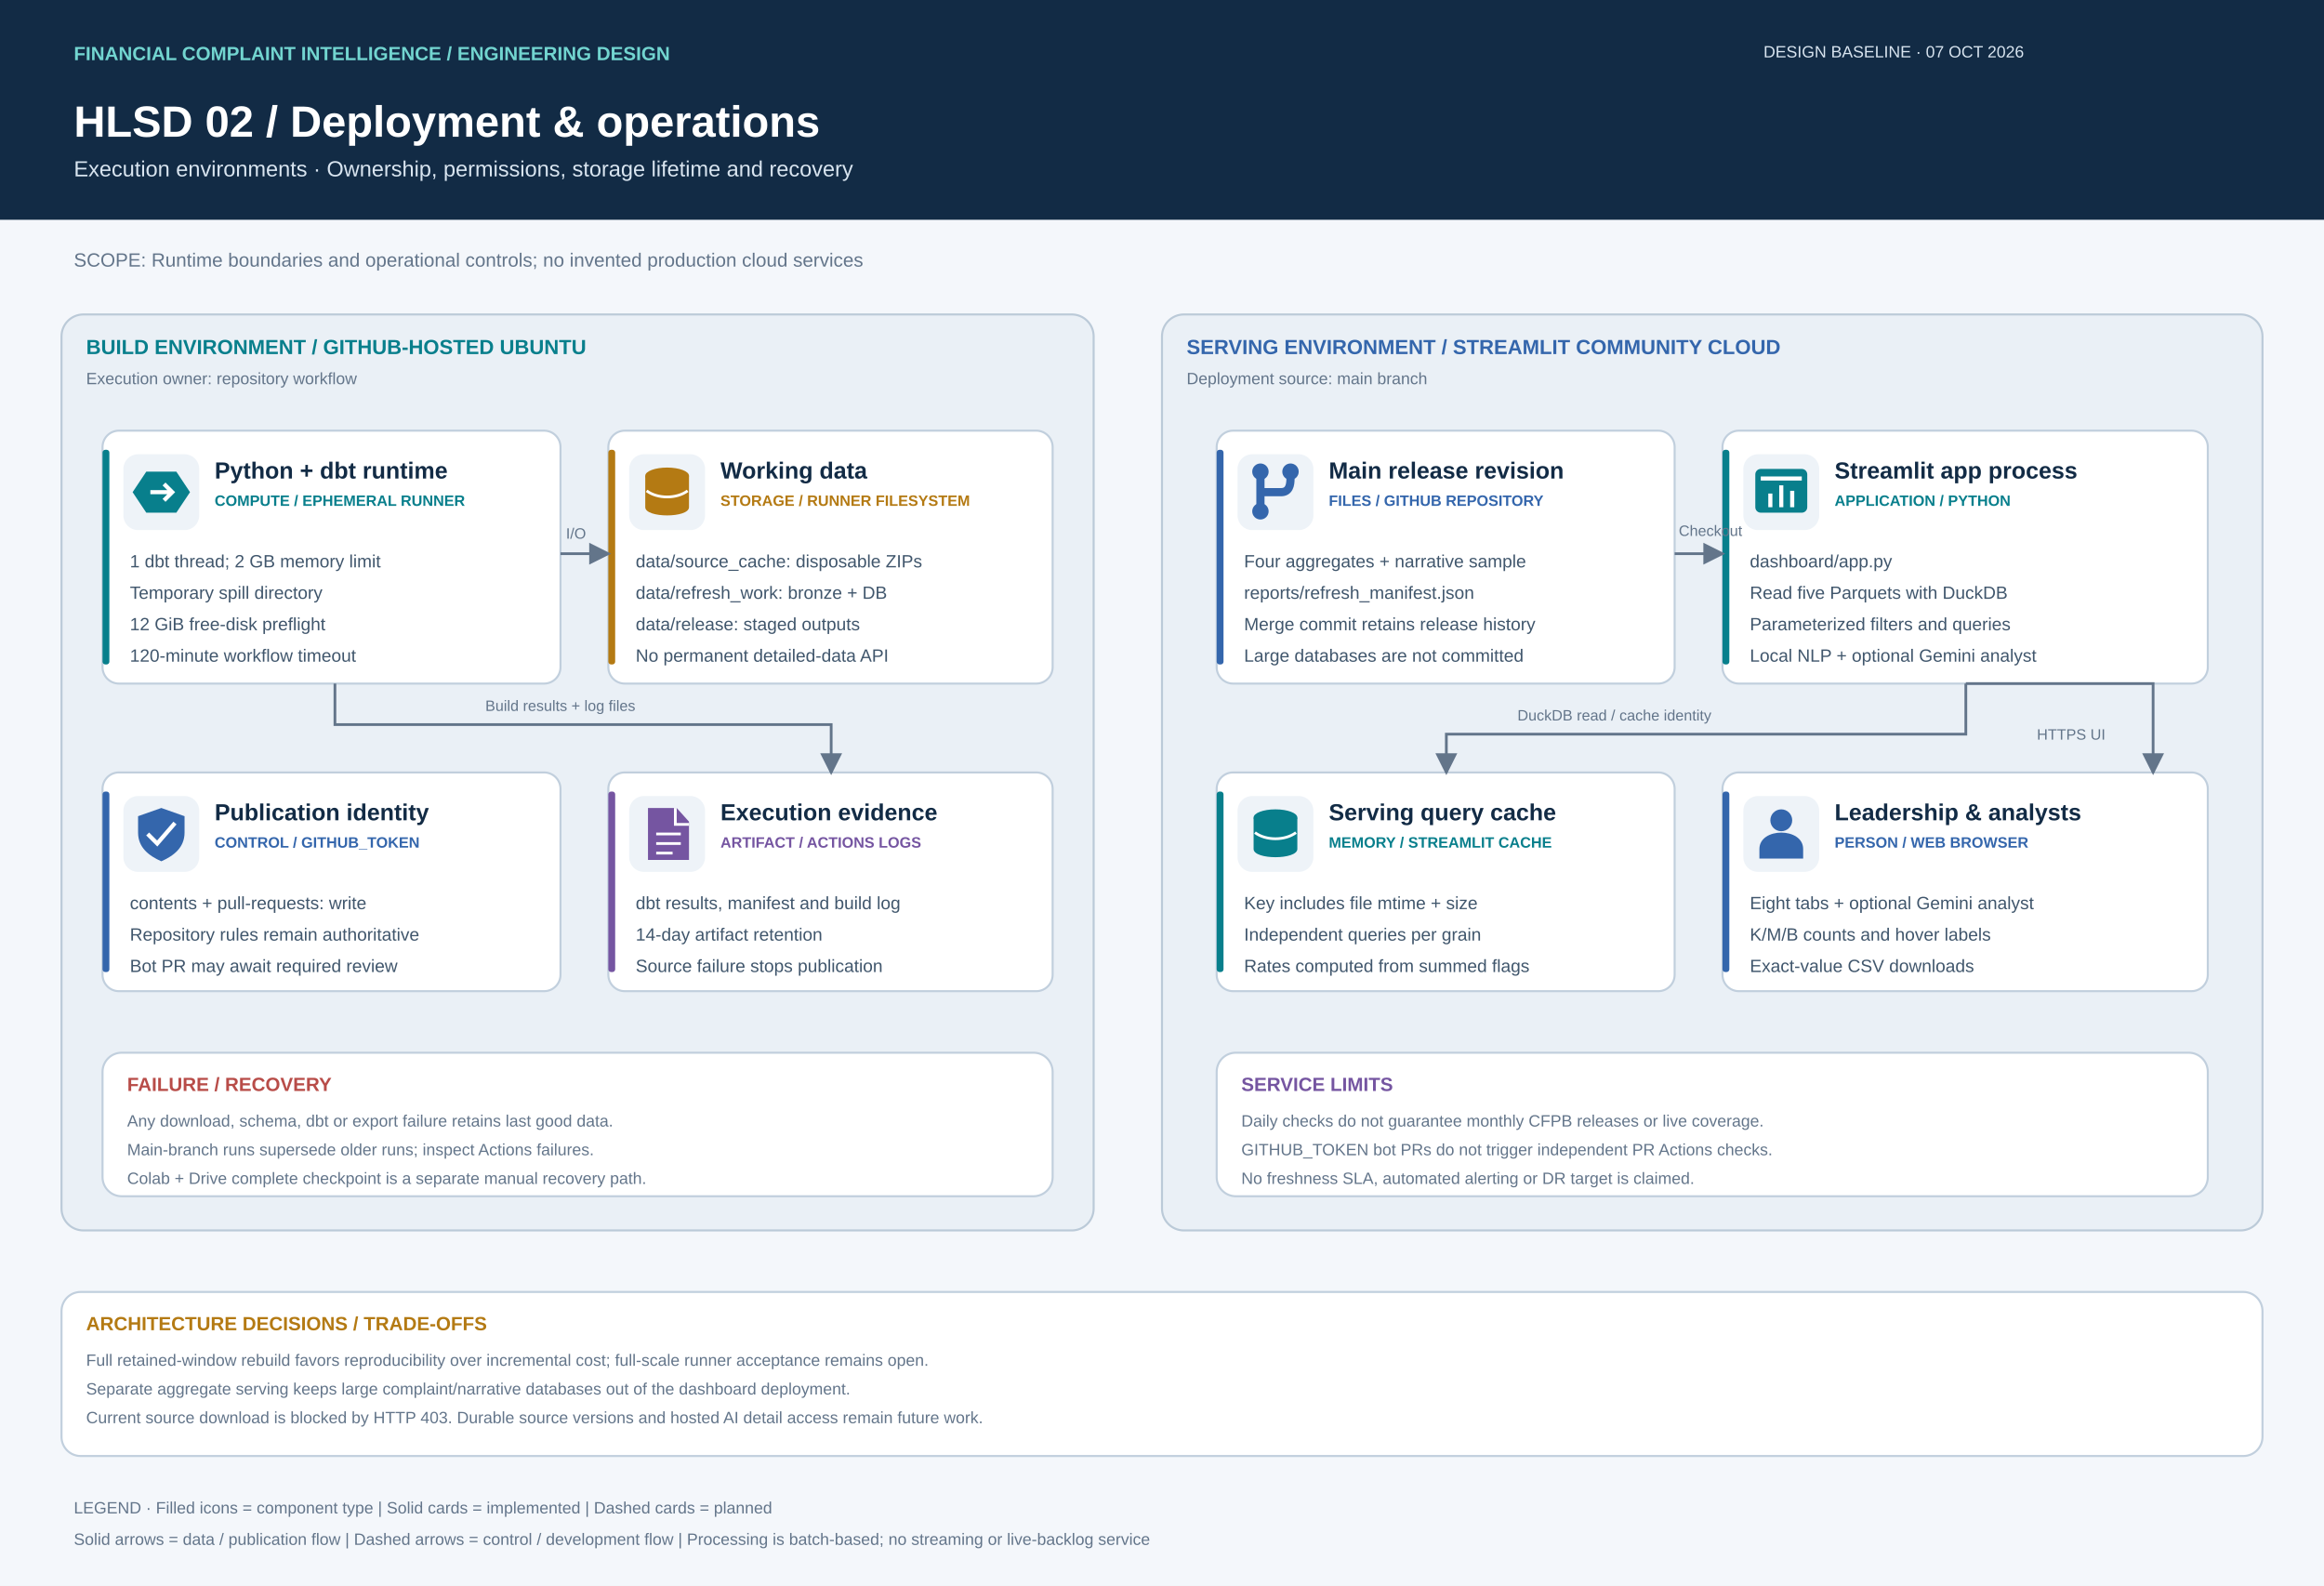
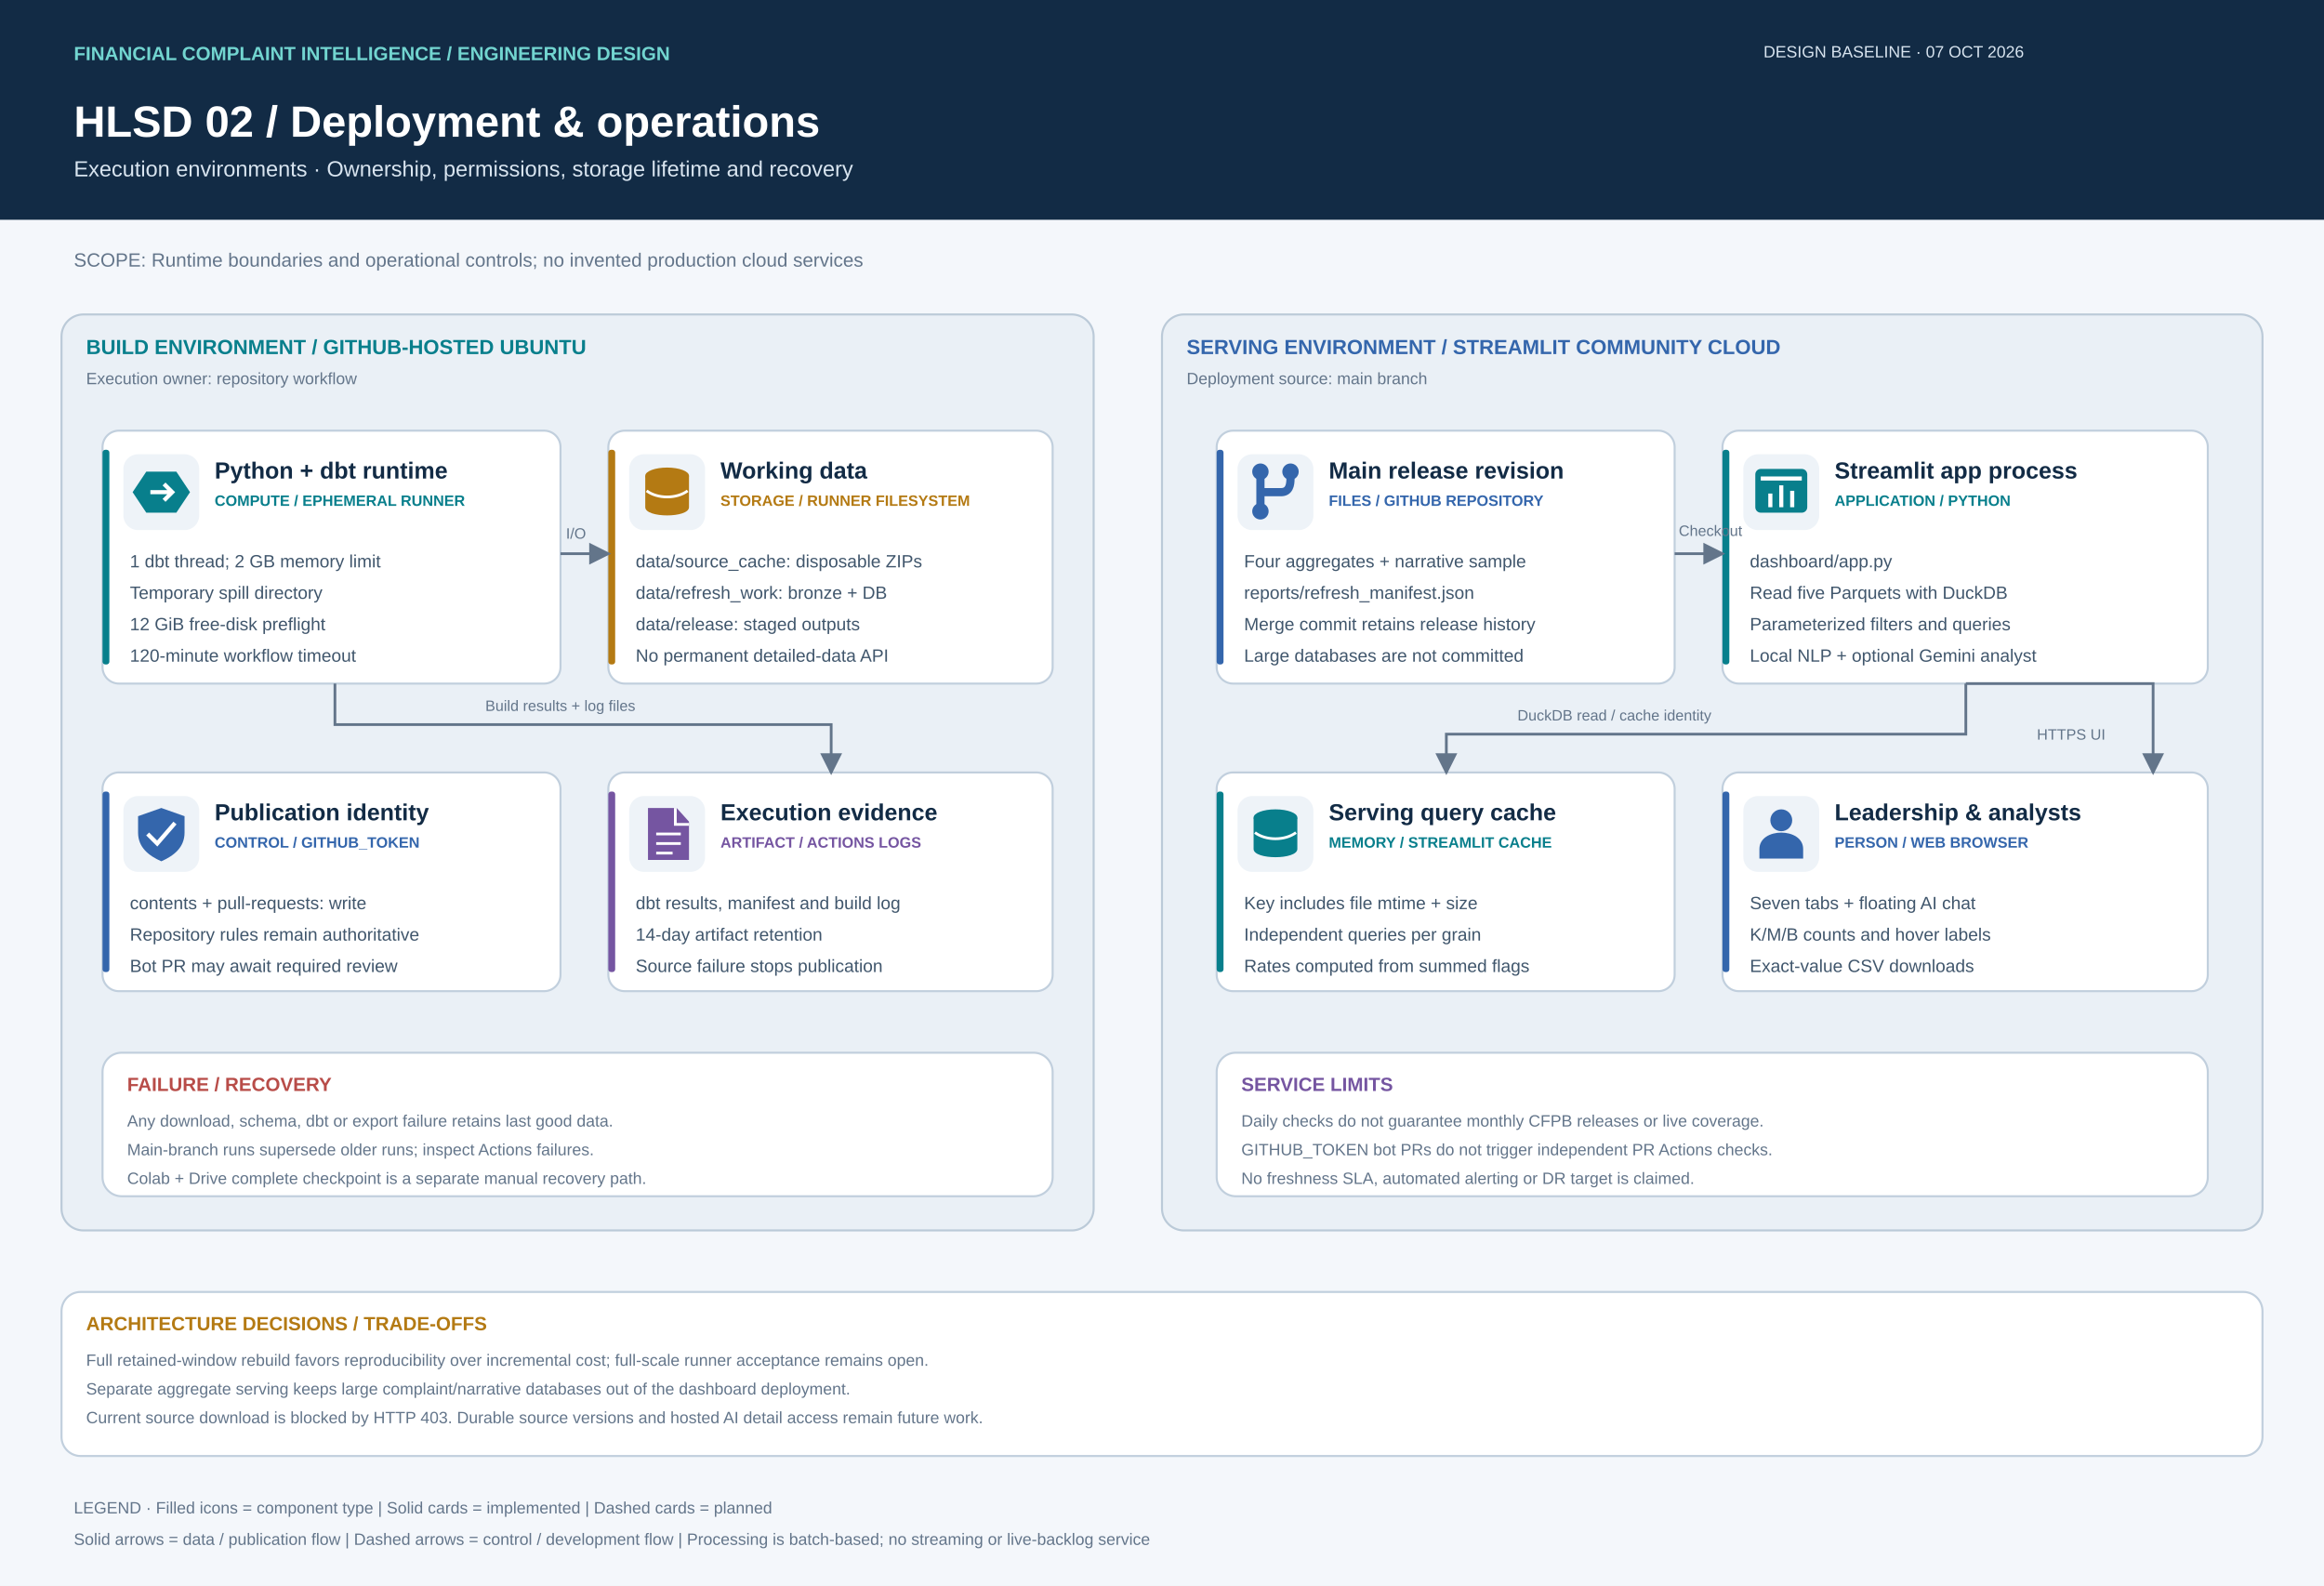
<svg xmlns="http://www.w3.org/2000/svg" width="1700" height="1160" viewBox="0 0 1700 1160" role="img">
  <defs>
    <marker id="arrow" markerWidth="8" markerHeight="8" refX="7" refY="4" orient="auto-start-reverse">
      <path d="M0 0 8 4 0 8z" fill="#63758A" />
    </marker>
  </defs>
  <rect width="1700" height="1160" fill="#F4F7FB" />
  <rect x="0" y="0" width="1700" height="160" rx="0" fill="#122B45" stroke="#122B45" stroke-width="1.5" />
  <text x="54" y="44" font-family="Arial, sans-serif" font-size="14" fill="#72D5D0" font-weight="700">FINANCIAL COMPLAINT INTELLIGENCE  /  ENGINEERING DESIGN</text>
  <text x="54" y="100" font-family="Arial, sans-serif" font-size="32" fill="#FFFFFF" font-weight="700">HLSD 02  /  Deployment &amp; operations</text>
  <text x="54" y="129" font-family="Arial, sans-serif" font-size="16" fill="#D9E5F0" font-weight="400">Execution environments · Ownership, permissions, storage lifetime and recovery</text>
  <text x="1290" y="42" font-family="Arial, sans-serif" font-size="12" fill="#D9E5F0" font-weight="400">DESIGN BASELINE  ·  07 OCT 2026</text>
  <text x="54" y="195" font-family="Arial, sans-serif" font-size="14" fill="#63758A" font-weight="400">SCOPE: Runtime boundaries and operational controls; no invented production cloud services</text>
  <rect x="45" y="230" width="755" height="670" rx="16" fill="#EAF0F6" stroke="#BBCAD8" stroke-width="1.5" />
  <text x="63" y="259" font-family="Arial, sans-serif" font-size="15" fill="#087F8C" font-weight="700">BUILD ENVIRONMENT  /  GITHUB-HOSTED UBUNTU</text>
  <text x="63" y="281" font-family="Arial, sans-serif" font-size="12" fill="#63758A" font-weight="400">Execution owner: repository workflow</text>
  <rect x="850" y="230" width="805" height="670" rx="16" fill="#EAF0F6" stroke="#BBCAD8" stroke-width="1.5" />
  <text x="868" y="259" font-family="Arial, sans-serif" font-size="15" fill="#3466AC" font-weight="700">SERVING ENVIRONMENT  /  STREAMLIT COMMUNITY CLOUD</text>
  <text x="868" y="281" font-family="Arial, sans-serif" font-size="12" fill="#63758A" font-weight="400">Deployment source: main branch</text>
  <rect x="75" y="315" width="335" height="185" rx="12" fill="#FFFFFF" stroke="#C1CFDD" stroke-width="1.5" />
  <rect x="75" y="329" width="5" height="157" rx="2" fill="#087F8C" />
  <rect x="91" y="333" width="54" height="54" rx="10" fill="#EEF3F8" stroke="#EEF3F8" stroke-width="1.5" />
  <g transform="translate(96,338)">
    <svg width="44" height="44" viewBox="0 0 44 44">
      <g fill="#087F8C" color="#087F8C">
        <path d="M11 7h22l10 15-10 15H11L1 22z" />
        <path d="M14 22h15m-5-6 6 6-6 6" fill="none" stroke="white" stroke-width="3" />
      </g>
    </svg>
  </g>
  <text x="157" y="350" font-family="Arial, sans-serif" font-size="17" fill="#122B45" font-weight="700">Python + dbt runtime</text>
  <text x="157" y="370" font-family="Arial, sans-serif" font-size="11" fill="#087F8C" font-weight="700">COMPUTE / EPHEMERAL RUNNER</text>
  <text x="95" y="415" font-family="Arial, sans-serif" font-size="13" fill="#40566C" font-weight="400">1 dbt thread; 2 GB memory limit</text>
  <text x="95" y="438" font-family="Arial, sans-serif" font-size="13" fill="#40566C" font-weight="400">Temporary spill directory</text>
  <text x="95" y="461" font-family="Arial, sans-serif" font-size="13" fill="#40566C" font-weight="400">12 GiB free-disk preflight</text>
  <text x="95" y="484" font-family="Arial, sans-serif" font-size="13" fill="#40566C" font-weight="400">120-minute workflow timeout</text>
  <rect x="445" y="315" width="325" height="185" rx="12" fill="#FFFFFF" stroke="#C1CFDD" stroke-width="1.5" />
  <rect x="445" y="329" width="5" height="157" rx="2" fill="#B47A13" />
  <rect x="461" y="333" width="54" height="54" rx="10" fill="#EEF3F8" stroke="#EEF3F8" stroke-width="1.5" />
  <g transform="translate(466,338)">
    <svg width="44" height="44" viewBox="0 0 44 44">
      <g fill="#B47A13" color="#B47A13">
        <ellipse cx="22" cy="10" rx="16" ry="6" />
        <path d="M6 10v23c0 8 32 8 32 0V10c-8 7-24 7-32 0z" />
        <path d="M7 21c8 6 22 6 30 0" fill="none" stroke="white" stroke-width="2" />
      </g>
    </svg>
  </g>
  <text x="527" y="350" font-family="Arial, sans-serif" font-size="17" fill="#122B45" font-weight="700">Working data</text>
  <text x="527" y="370" font-family="Arial, sans-serif" font-size="11" fill="#B47A13" font-weight="700">STORAGE / RUNNER FILESYSTEM</text>
  <text x="465" y="415" font-family="Arial, sans-serif" font-size="13" fill="#40566C" font-weight="400">data/source_cache: disposable ZIPs</text>
  <text x="465" y="438" font-family="Arial, sans-serif" font-size="13" fill="#40566C" font-weight="400">data/refresh_work: bronze + DB</text>
  <text x="465" y="461" font-family="Arial, sans-serif" font-size="13" fill="#40566C" font-weight="400">data/release: staged outputs</text>
  <text x="465" y="484" font-family="Arial, sans-serif" font-size="13" fill="#40566C" font-weight="400">No permanent detailed-data API</text>
  <rect x="75" y="565" width="335" height="160" rx="12" fill="#FFFFFF" stroke="#C1CFDD" stroke-width="1.5" />
  <rect x="75" y="579" width="5" height="132" rx="2" fill="#3466AC" />
  <rect x="91" y="583" width="54" height="54" rx="10" fill="#EEF3F8" stroke="#EEF3F8" stroke-width="1.5" />
  <g transform="translate(96,588)">
    <svg width="44" height="44" viewBox="0 0 44 44">
      <g fill="#3466AC" color="#3466AC">
        <path d="M22 3 39 9v12c0 11-8 17-17 21C13 38 5 32 5 21V9z" />
        <path d="m12 22 7 7 13-15" fill="none" stroke="white" stroke-width="3" />
      </g>
    </svg>
  </g>
  <text x="157" y="600" font-family="Arial, sans-serif" font-size="17" fill="#122B45" font-weight="700">Publication identity</text>
  <text x="157" y="620" font-family="Arial, sans-serif" font-size="11" fill="#3466AC" font-weight="700">CONTROL / GITHUB_TOKEN</text>
  <text x="95" y="665" font-family="Arial, sans-serif" font-size="13" fill="#40566C" font-weight="400">contents + pull-requests: write</text>
  <text x="95" y="688" font-family="Arial, sans-serif" font-size="13" fill="#40566C" font-weight="400">Repository rules remain authoritative</text>
  <text x="95" y="711" font-family="Arial, sans-serif" font-size="13" fill="#40566C" font-weight="400">Bot PR may await required review</text>
  <rect x="445" y="565" width="325" height="160" rx="12" fill="#FFFFFF" stroke="#C1CFDD" stroke-width="1.5" />
  <rect x="445" y="579" width="5" height="132" rx="2" fill="#7555A1" />
  <rect x="461" y="583" width="54" height="54" rx="10" fill="#EEF3F8" stroke="#EEF3F8" stroke-width="1.5" />
  <g transform="translate(466,588)">
    <svg width="44" height="44" viewBox="0 0 44 44">
      <g fill="#7555A1" color="#7555A1">
        <path d="M8 3h21l9 10v28H8z" />
        <path d="M28 3v12h10M14 22h18m-18 7h18m-18 7h12" fill="none" stroke="white" stroke-width="2" />
      </g>
    </svg>
  </g>
  <text x="527" y="600" font-family="Arial, sans-serif" font-size="17" fill="#122B45" font-weight="700">Execution evidence</text>
  <text x="527" y="620" font-family="Arial, sans-serif" font-size="11" fill="#7555A1" font-weight="700">ARTIFACT / ACTIONS LOGS</text>
  <text x="465" y="665" font-family="Arial, sans-serif" font-size="13" fill="#40566C" font-weight="400">dbt results, manifest and build log</text>
  <text x="465" y="688" font-family="Arial, sans-serif" font-size="13" fill="#40566C" font-weight="400">14-day artifact retention</text>
  <text x="465" y="711" font-family="Arial, sans-serif" font-size="13" fill="#40566C" font-weight="400">Source failure stops publication</text>
  <rect x="890" y="315" width="335" height="185" rx="12" fill="#FFFFFF" stroke="#C1CFDD" stroke-width="1.5" />
  <rect x="890" y="329" width="5" height="157" rx="2" fill="#3466AC" />
  <rect x="906" y="333" width="54" height="54" rx="10" fill="#EEF3F8" stroke="#EEF3F8" stroke-width="1.5" />
  <g transform="translate(911,338)">
    <svg width="44" height="44" viewBox="0 0 44 44">
      <g fill="#3466AC" color="#3466AC">
        <path d="M11 10v24m0-12h15c6 0 7-5 7-10" fill="none" stroke="currentColor" stroke-width="6" />
        <circle cx="11" cy="7" r="6" />
        <circle cx="11" cy="36" r="6" />
        <circle cx="33" cy="7" r="6" />
      </g>
    </svg>
  </g>
  <text x="972" y="350" font-family="Arial, sans-serif" font-size="17" fill="#122B45" font-weight="700">Main release revision</text>
  <text x="972" y="370" font-family="Arial, sans-serif" font-size="11" fill="#3466AC" font-weight="700">FILES / GITHUB REPOSITORY</text>
  <text x="910" y="415" font-family="Arial, sans-serif" font-size="13" fill="#40566C" font-weight="400">Four aggregates + narrative sample</text>
  <text x="910" y="438" font-family="Arial, sans-serif" font-size="13" fill="#40566C" font-weight="400">reports/refresh_manifest.json</text>
  <text x="910" y="461" font-family="Arial, sans-serif" font-size="13" fill="#40566C" font-weight="400">Merge commit retains release history</text>
  <text x="910" y="484" font-family="Arial, sans-serif" font-size="13" fill="#40566C" font-weight="400">Large databases are not committed</text>
  <rect x="1260" y="315" width="355" height="185" rx="12" fill="#FFFFFF" stroke="#C1CFDD" stroke-width="1.5" />
  <rect x="1260" y="329" width="5" height="157" rx="2" fill="#087F8C" />
  <rect x="1276" y="333" width="54" height="54" rx="10" fill="#EEF3F8" stroke="#EEF3F8" stroke-width="1.5" />
  <g transform="translate(1281,338)">
    <svg width="44" height="44" viewBox="0 0 44 44">
      <g fill="#087F8C" color="#087F8C">
        <rect x="3" y="5" width="38" height="32" rx="4" />
        <path d="M7 12h30M14 33V23m8 10V17m8 16V21" fill="none" stroke="white" stroke-width="3" />
      </g>
    </svg>
  </g>
  <text x="1342" y="350" font-family="Arial, sans-serif" font-size="17" fill="#122B45" font-weight="700">Streamlit app process</text>
  <text x="1342" y="370" font-family="Arial, sans-serif" font-size="11" fill="#087F8C" font-weight="700">APPLICATION / PYTHON</text>
  <text x="1280" y="415" font-family="Arial, sans-serif" font-size="13" fill="#40566C" font-weight="400">dashboard/app.py</text>
  <text x="1280" y="438" font-family="Arial, sans-serif" font-size="13" fill="#40566C" font-weight="400">Read five Parquets with DuckDB</text>
  <text x="1280" y="461" font-family="Arial, sans-serif" font-size="13" fill="#40566C" font-weight="400">Parameterized filters and queries</text>
  <text x="1280" y="484" font-family="Arial, sans-serif" font-size="13" fill="#40566C" font-weight="400">Local NLP + optional Gemini analyst</text>
  <rect x="890" y="565" width="335" height="160" rx="12" fill="#FFFFFF" stroke="#C1CFDD" stroke-width="1.5" />
  <rect x="890" y="579" width="5" height="132" rx="2" fill="#087F8C" />
  <rect x="906" y="583" width="54" height="54" rx="10" fill="#EEF3F8" stroke="#EEF3F8" stroke-width="1.5" />
  <g transform="translate(911,588)">
    <svg width="44" height="44" viewBox="0 0 44 44">
      <g fill="#087F8C" color="#087F8C">
        <ellipse cx="22" cy="10" rx="16" ry="6" />
        <path d="M6 10v23c0 8 32 8 32 0V10c-8 7-24 7-32 0z" />
        <path d="M7 21c8 6 22 6 30 0" fill="none" stroke="white" stroke-width="2" />
      </g>
    </svg>
  </g>
  <text x="972" y="600" font-family="Arial, sans-serif" font-size="17" fill="#122B45" font-weight="700">Serving query cache</text>
  <text x="972" y="620" font-family="Arial, sans-serif" font-size="11" fill="#087F8C" font-weight="700">MEMORY / STREAMLIT CACHE</text>
  <text x="910" y="665" font-family="Arial, sans-serif" font-size="13" fill="#40566C" font-weight="400">Key includes file mtime + size</text>
  <text x="910" y="688" font-family="Arial, sans-serif" font-size="13" fill="#40566C" font-weight="400">Independent queries per grain</text>
  <text x="910" y="711" font-family="Arial, sans-serif" font-size="13" fill="#40566C" font-weight="400">Rates computed from summed flags</text>
  <rect x="1260" y="565" width="355" height="160" rx="12" fill="#FFFFFF" stroke="#C1CFDD" stroke-width="1.5" />
  <rect x="1260" y="579" width="5" height="132" rx="2" fill="#3466AC" />
  <rect x="1276" y="583" width="54" height="54" rx="10" fill="#EEF3F8" stroke="#EEF3F8" stroke-width="1.5" />
  <g transform="translate(1281,588)">
    <svg width="44" height="44" viewBox="0 0 44 44">
      <g fill="#3466AC" color="#3466AC">
        <circle cx="22" cy="12" r="8" />
        <path d="M6 40v-7c0-16 32-16 32 0v7z" />
      </g>
    </svg>
  </g>
  <text x="1342" y="600" font-family="Arial, sans-serif" font-size="17" fill="#122B45" font-weight="700">Leadership &amp; analysts</text>
  <text x="1342" y="620" font-family="Arial, sans-serif" font-size="11" fill="#3466AC" font-weight="700">PERSON / WEB BROWSER</text>
-   <text x="1280" y="665" font-family="Arial, sans-serif" font-size="13" fill="#40566C" font-weight="400">Eight tabs + optional Gemini analyst</text>
+   <text x="1280" y="665" font-family="Arial, sans-serif" font-size="13" fill="#40566C" font-weight="400">Seven tabs + floating AI chat</text>
  <text x="1280" y="688" font-family="Arial, sans-serif" font-size="13" fill="#40566C" font-weight="400">K/M/B counts and hover labels</text>
  <text x="1280" y="711" font-family="Arial, sans-serif" font-size="13" fill="#40566C" font-weight="400">Exact-value CSV downloads</text>
  <path d="M410 405 L445 405" fill="none" stroke="#63758A" stroke-width="2" marker-end="url(#arrow)" />
  <text x="414" y="394" font-family="Arial, sans-serif" font-size="11" fill="#63758A" font-weight="400">I/O</text>
  <path d="M245 500 L245 530 L608 530 L608 565" fill="none" stroke="#63758A" stroke-width="2" marker-end="url(#arrow)" />
  <text x="355" y="520" font-family="Arial, sans-serif" font-size="11" fill="#63758A" font-weight="400">Build results + log files</text>
  <path d="M1225 405 L1260 405" fill="none" stroke="#63758A" stroke-width="2" marker-end="url(#arrow)" />
  <text x="1228" y="392" font-family="Arial, sans-serif" font-size="11" fill="#63758A" font-weight="400">Checkout</text>
  <path d="M1438 500 L1438 537 L1058 537 L1058 565" fill="none" stroke="#63758A" stroke-width="2" marker-end="url(#arrow)" />
  <text x="1110" y="527" font-family="Arial, sans-serif" font-size="11" fill="#63758A" font-weight="400">DuckDB read / cache identity</text>
  <path d="M1438 500 L1575 500 L1575 565" fill="none" stroke="#63758A" stroke-width="2" marker-end="url(#arrow)" />
  <text x="1490" y="541" font-family="Arial, sans-serif" font-size="11" fill="#63758A" font-weight="400">HTTPS UI</text>
  <rect x="75" y="770" width="695" height="105" rx="14" fill="#FFFFFF" stroke="#C1CFDD" stroke-width="1.5" />
  <text x="93" y="798" font-family="Arial, sans-serif" font-size="14" fill="#B84C48" font-weight="700">FAILURE / RECOVERY</text>
  <text x="93" y="824" font-family="Arial, sans-serif" font-size="12" fill="#63758A" font-weight="400">Any download, schema, dbt or export failure retains last good data.</text>
  <text x="93" y="845" font-family="Arial, sans-serif" font-size="12" fill="#63758A" font-weight="400">Main-branch runs supersede older runs; inspect Actions failures.</text>
  <text x="93" y="866" font-family="Arial, sans-serif" font-size="12" fill="#63758A" font-weight="400">Colab + Drive complete checkpoint is a separate manual recovery path.</text>
  <rect x="890" y="770" width="725" height="105" rx="14" fill="#FFFFFF" stroke="#C1CFDD" stroke-width="1.5" />
  <text x="908" y="798" font-family="Arial, sans-serif" font-size="14" fill="#7555A1" font-weight="700">SERVICE LIMITS</text>
  <text x="908" y="824" font-family="Arial, sans-serif" font-size="12" fill="#63758A" font-weight="400">Daily checks do not guarantee monthly CFPB releases or live coverage.</text>
  <text x="908" y="845" font-family="Arial, sans-serif" font-size="12" fill="#63758A" font-weight="400">GITHUB_TOKEN bot PRs do not trigger independent PR Actions checks.</text>
  <text x="908" y="866" font-family="Arial, sans-serif" font-size="12" fill="#63758A" font-weight="400">No freshness SLA, automated alerting or DR target is claimed.</text>
  <rect x="45" y="945" width="1610" height="120" rx="14" fill="#FFFFFF" stroke="#C1CFDD" stroke-width="1.5" />
  <text x="63" y="973" font-family="Arial, sans-serif" font-size="14" fill="#B47A13" font-weight="700">ARCHITECTURE DECISIONS / TRADE-OFFS</text>
  <text x="63" y="999" font-family="Arial, sans-serif" font-size="12" fill="#63758A" font-weight="400">Full retained-window rebuild favors reproducibility over incremental cost; full-scale runner acceptance remains open.</text>
  <text x="63" y="1020" font-family="Arial, sans-serif" font-size="12" fill="#63758A" font-weight="400">Separate aggregate serving keeps large complaint/narrative databases out of the dashboard deployment.</text>
  <text x="63" y="1041" font-family="Arial, sans-serif" font-size="12" fill="#63758A" font-weight="400">Current source download is blocked by HTTP 403. Durable source versions and hosted AI detail access remain future work.</text>
  <text x="54" y="1107" font-family="Arial, sans-serif" font-size="12" fill="#63758A" font-weight="400">LEGEND  ·  Filled icons = component type  |  Solid cards = implemented  |  Dashed cards = planned</text>
  <text x="54" y="1130" font-family="Arial, sans-serif" font-size="12" fill="#63758A" font-weight="400">Solid arrows = data / publication flow  |  Dashed arrows = control / development flow  |  Processing is batch-based; no streaming or live-backlog service</text>
</svg>
